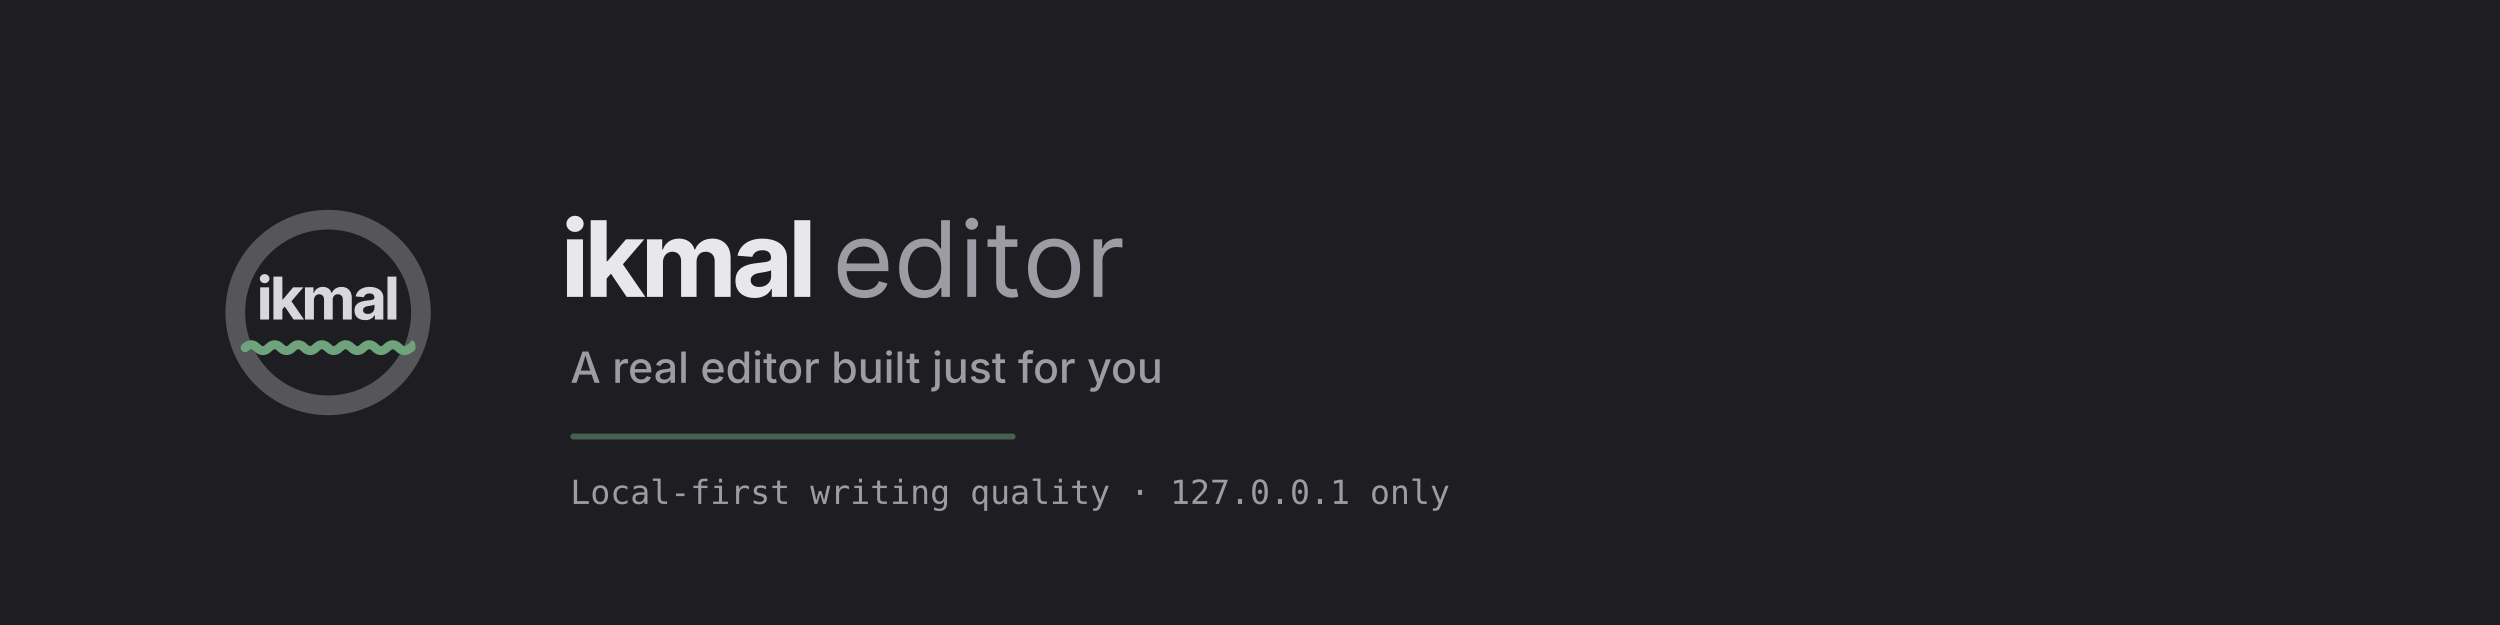
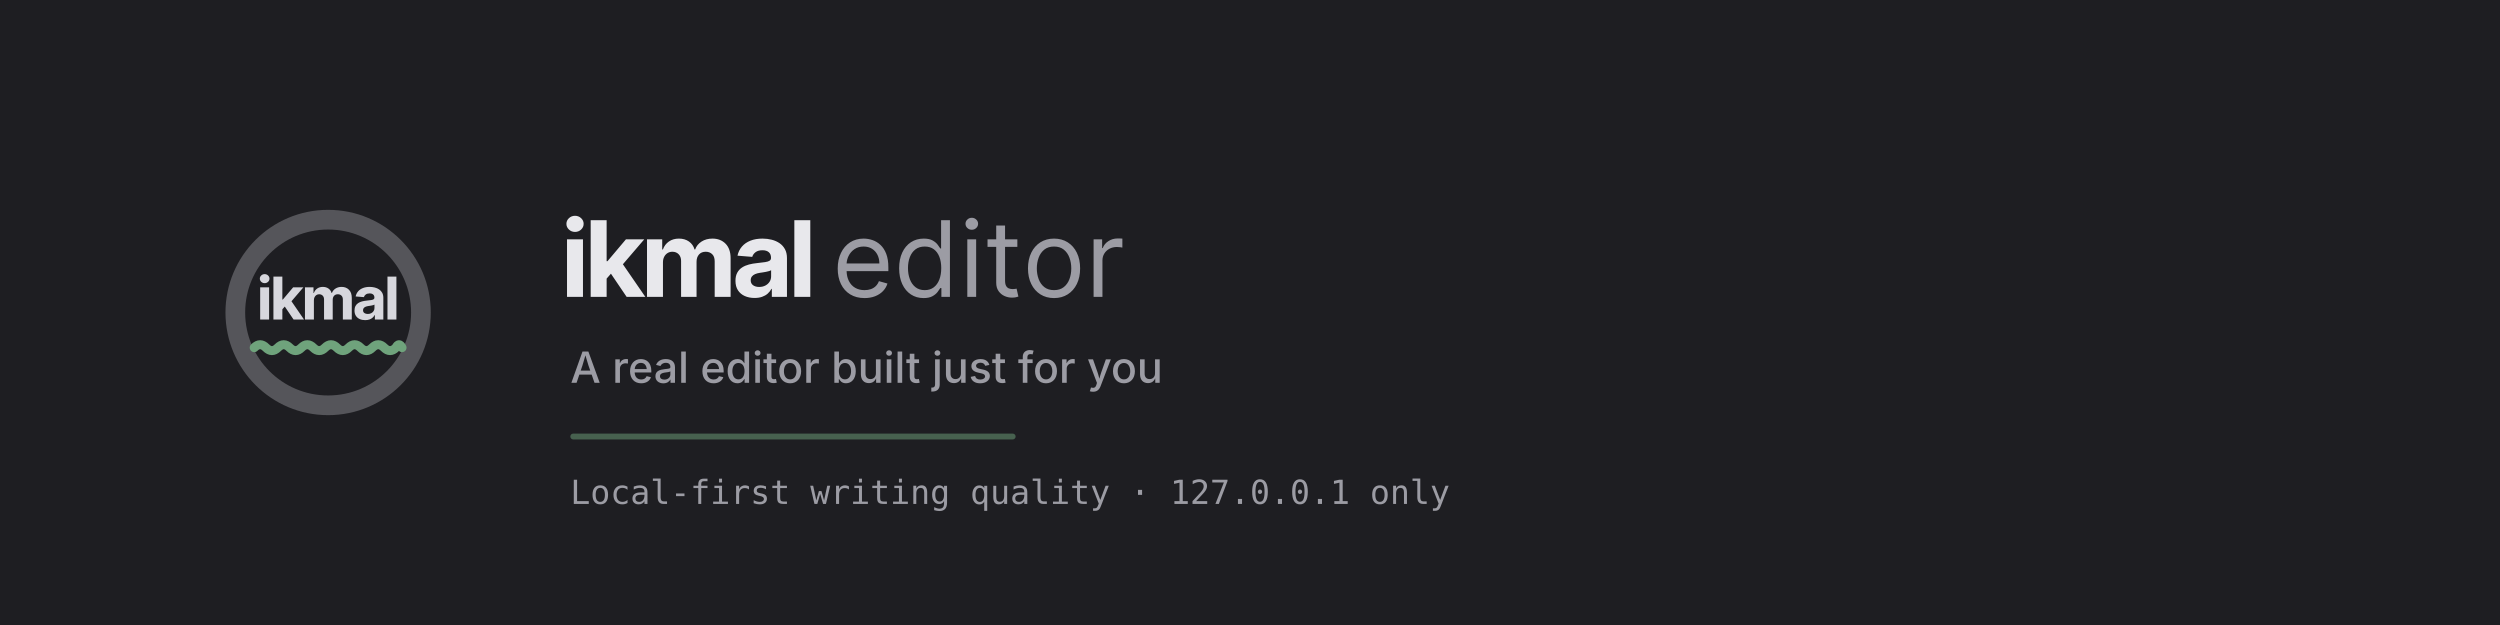
<svg xmlns="http://www.w3.org/2000/svg" viewBox="0 0 1280 320" fill="none">
  <rect width="1280" height="320" fill="#1E1E22" />
  <g transform="translate(96 88) scale(1.44)">
    <circle cx="50" cy="50" r="33" stroke="#D7D7DD" stroke-width="7" opacity="0.3" fill="none" />
    <path d="M21.165 0L6.037 0L6.037-54.545L21.165-54.545L21.165 0ZM13.636-61.577L13.636-61.577Q10.263-61.577 7.866-63.832Q5.469-66.087 5.469-69.247L5.469-69.247Q5.469-72.372 7.866-74.627Q10.263-76.882 13.636-76.882L13.636-76.882Q17.010-76.882 19.407-74.627Q21.804-72.372 21.804-69.247L21.804-69.247Q21.804-66.087 19.407-63.832Q17.010-61.577 13.636-61.577ZM43.605 0L28.477 0L28.477-72.727L43.605-72.727L43.605-33.842L44.421-33.842L61.893-54.545L79.258-54.545L59.017-30.930L80.288 0L62.568 0L47.688-21.982L43.605-17.330L43.605 0ZM97.010 0L81.882 0L81.882-54.545L96.300-54.545L96.300-44.922L96.939-44.922Q98.644-49.716 102.621-52.486Q106.598-55.256 112.138-55.256L112.138-55.256Q117.749-55.256 121.691-52.468Q125.632-49.680 126.946-44.922L126.946-44.922L127.515-44.922Q129.184-49.609 133.569-52.433Q137.955-55.256 143.956-55.256L143.956-55.256Q151.591-55.256 156.368-50.408Q161.144-45.561 161.144-36.683L161.144-36.683L161.144 0L146.051 0L146.051-33.700Q146.051-38.246 143.637-40.518Q141.222-42.791 137.600-42.791L137.600-42.791Q133.480-42.791 131.172-40.181Q128.864-37.571 128.864-33.310L128.864-33.310L128.864 0L114.198 0L114.198-34.020Q114.198-38.033 111.907-40.412Q109.617-42.791 105.888-42.791L105.888-42.791Q103.367-42.791 101.360-41.531Q99.354-40.270 98.182-38.015Q97.010-35.760 97.010-32.741L97.010-32.741L97.010 0ZM183.868 1.030L183.868 1.030Q178.648 1.030 174.564-0.799Q170.480-2.628 168.118-6.232Q165.757-9.837 165.757-15.234L165.757-15.234Q165.757-19.780 167.426-22.869Q169.095-25.959 171.971-27.841Q174.848-29.723 178.523-30.682Q182.199-31.641 186.247-32.031L186.247-32.031Q191.005-32.528 193.917-32.972Q196.829-33.416 198.143-34.304Q199.457-35.192 199.457-36.932L199.457-36.932L199.457-37.145Q199.457-40.518 197.344-42.365Q195.231-44.212 191.361-44.212L191.361-44.212Q187.277-44.212 184.862-42.418Q182.447-40.625 181.666-37.926L181.666-37.926L167.675-39.063Q168.740-44.034 171.865-47.674Q174.990-51.314 179.944-53.285Q184.898-55.256 191.432-55.256L191.432-55.256Q195.977-55.256 200.150-54.190Q204.322-53.125 207.572-50.888Q210.821-48.651 212.703-45.153Q214.585-41.655 214.585-36.790L214.585-36.790L214.585 0L200.238 0L200.238-7.564L199.812-7.564Q198.498-5.007 196.297-3.072Q194.095-1.136 191.005-0.053Q187.916 1.030 183.868 1.030ZM188.200-9.411L188.200-9.411Q191.538-9.411 194.095-10.742Q196.652-12.074 198.108-14.347Q199.564-16.619 199.564-19.496L199.564-19.496L199.564-25.284Q198.853-24.822 197.628-24.450Q196.403-24.077 194.876-23.775Q193.349-23.473 191.822-23.242Q190.295-23.011 189.052-22.834L189.052-22.834Q186.389-22.443 184.400-21.591Q182.412-20.739 181.311-19.300Q180.210-17.862 180.210-15.732L180.210-15.732Q180.210-12.642 182.465-11.026Q184.720-9.411 188.200-9.411ZM221.577-72.727L236.705-72.727L236.705 0L221.577 0L221.577-72.727Z" transform="translate(24.57 52.5) scale(0.21)" fill="#D7D7DD" />
-     <path d="M20.5 62.5 Q22.6 60.4 24.7 62.5 Q26.8 64.6 28.9 62.5 Q31 60.4 33.1 62.5 Q35.2 64.6 37.3 62.5 Q39.4 60.4 41.5 62.5 Q43.6 64.6 45.7 62.5 Q47.8 60.4 49.9 62.5 Q52 64.6 54.1 62.5 Q56.2 60.4 58.3 62.5 Q60.4 64.6 62.5 62.5 Q64.6 60.4 66.7 62.5 Q68.8 64.6 70.9 62.5 Q73 60.4 75.1 62.5 Q77.2 64.6 79.3 62.5 Q79.4 60.4 79.5 62.5" stroke="#6FA37C" stroke-width="3.2" fill="none" stroke-linecap="round" />
+     <path d="M23.72 62.5 Q25.82 60.4 27.92 62.5 Q30.02 64.6 32.12 62.5 Q34.22 60.4 36.32 62.5 Q38.42 64.6 40.52 62.5 Q42.62 60.4 44.72 62.5 Q46.82 64.6 48.92 62.5 Q51.02 60.4 53.12 62.5 Q55.22 64.6 57.32 62.5 Q59.42 60.4 61.52 62.5 Q63.62 64.6 65.72 62.5 Q67.82 60.4 69.92 62.5 Q72.02 64.6 74.12 62.5 Q75.2 60.4 76.28 62.5" stroke="#6FA37C" stroke-width="3.2" fill="none" stroke-linecap="round" />
  </g>
  <path d="M21.165 0L6.037 0L6.037-54.545L21.165-54.545L21.165 0ZM13.636-61.577L13.636-61.577Q10.263-61.577 7.866-63.832Q5.469-66.087 5.469-69.247L5.469-69.247Q5.469-72.372 7.866-74.627Q10.263-76.882 13.636-76.882L13.636-76.882Q17.010-76.882 19.407-74.627Q21.804-72.372 21.804-69.247L21.804-69.247Q21.804-66.087 19.407-63.832Q17.010-61.577 13.636-61.577ZM43.605 0L28.477 0L28.477-72.727L43.605-72.727L43.605-33.842L44.421-33.842L61.893-54.545L79.258-54.545L59.017-30.930L80.288 0L62.568 0L47.688-21.982L43.605-17.330L43.605 0ZM97.010 0L81.882 0L81.882-54.545L96.300-54.545L96.300-44.922L96.939-44.922Q98.644-49.716 102.621-52.486Q106.598-55.256 112.138-55.256L112.138-55.256Q117.749-55.256 121.691-52.468Q125.632-49.680 126.946-44.922L126.946-44.922L127.515-44.922Q129.184-49.609 133.569-52.433Q137.955-55.256 143.956-55.256L143.956-55.256Q151.591-55.256 156.368-50.408Q161.144-45.561 161.144-36.683L161.144-36.683L161.144 0L146.051 0L146.051-33.700Q146.051-38.246 143.637-40.518Q141.222-42.791 137.600-42.791L137.600-42.791Q133.480-42.791 131.172-40.181Q128.864-37.571 128.864-33.310L128.864-33.310L128.864 0L114.198 0L114.198-34.020Q114.198-38.033 111.907-40.412Q109.617-42.791 105.888-42.791L105.888-42.791Q103.367-42.791 101.360-41.531Q99.354-40.270 98.182-38.015Q97.010-35.760 97.010-32.741L97.010-32.741L97.010 0ZM183.868 1.030L183.868 1.030Q178.648 1.030 174.564-0.799Q170.480-2.628 168.118-6.232Q165.757-9.837 165.757-15.234L165.757-15.234Q165.757-19.780 167.426-22.869Q169.095-25.959 171.971-27.841Q174.848-29.723 178.523-30.682Q182.199-31.641 186.247-32.031L186.247-32.031Q191.005-32.528 193.917-32.972Q196.829-33.416 198.143-34.304Q199.457-35.192 199.457-36.932L199.457-36.932L199.457-37.145Q199.457-40.518 197.344-42.365Q195.231-44.212 191.361-44.212L191.361-44.212Q187.277-44.212 184.862-42.418Q182.447-40.625 181.666-37.926L181.666-37.926L167.675-39.063Q168.740-44.034 171.865-47.674Q174.990-51.314 179.944-53.285Q184.898-55.256 191.432-55.256L191.432-55.256Q195.977-55.256 200.150-54.190Q204.322-53.125 207.572-50.888Q210.821-48.651 212.703-45.153Q214.585-41.655 214.585-36.790L214.585-36.790L214.585 0L200.238 0L200.238-7.564L199.812-7.564Q198.498-5.007 196.297-3.072Q194.095-1.136 191.005-0.053Q187.916 1.030 183.868 1.030ZM188.200-9.411L188.200-9.411Q191.538-9.411 194.095-10.742Q196.652-12.074 198.108-14.347Q199.564-16.619 199.564-19.496L199.564-19.496L199.564-25.284Q198.853-24.822 197.628-24.450Q196.403-24.077 194.876-23.775Q193.349-23.473 191.822-23.242Q190.295-23.011 189.052-22.834L189.052-22.834Q186.389-22.443 184.400-21.591Q182.412-20.739 181.311-19.300Q180.210-17.862 180.210-15.732L180.210-15.732Q180.210-12.642 182.465-11.026Q184.720-9.411 188.200-9.411ZM221.577-72.727L236.705-72.727L236.705 0L221.577 0L221.577-72.727Z" transform="translate(287.05 152) scale(0.54)" fill="#E8E8EC" />
  <path d="M30.540 1.136L30.540 1.136Q22.656 1.136 16.957-2.362Q11.257-5.859 8.185-12.163Q5.114-18.466 5.114-26.847Q5.114-35.227 8.185-41.637Q11.257-48.047 16.779-51.651Q22.301-55.256 29.688-55.256L29.688-55.256Q33.949-55.256 38.104-53.835Q42.259-52.415 45.668-49.237Q49.077-46.058 51.101-40.838Q53.125-35.618 53.125-27.983L53.125-27.983L53.125-24.432L13.530-24.432Q13.707-18.999 15.661-15.128L15.661-15.128Q17.791-10.831 21.626-8.612Q25.462-6.392 30.540-6.392L30.540-6.392Q33.842-6.392 36.523-7.333Q39.205-8.274 41.158-10.174Q43.111-12.074 44.176-14.915L44.176-14.915L52.273-12.642Q50.994-8.523 47.976-5.415Q44.957-2.308 40.518-0.586Q36.080 1.136 30.540 1.136ZM13.530-31.676L13.530-31.676L44.602-31.676Q44.602-36.293 42.773-39.915Q40.945-43.537 37.589-45.632Q34.233-47.727 29.688-47.727L29.688-47.727Q24.680-47.727 21.040-45.259Q17.401-42.791 15.447-38.849L15.447-38.849Q13.778-35.476 13.530-31.676ZM86.506 1.136L86.506 1.136Q79.688 1.136 74.467-2.326Q69.247-5.788 66.300-12.127Q63.352-18.466 63.352-27.131L63.352-27.131Q63.352-35.724 66.300-42.045Q69.247-48.366 74.503-51.811Q79.759-55.256 86.648-55.256L86.648-55.256Q91.974-55.256 95.082-53.498Q98.189-51.740 99.840-49.521Q101.491-47.301 102.415-45.881L102.415-45.881L103.125-45.881L103.125-72.727L111.506-72.727L111.506 0L103.409 0L103.409-8.381L102.415-8.381Q101.491-6.889 99.787-4.634Q98.082-2.379 94.922-0.621Q91.761 1.136 86.506 1.136ZM87.642-6.392L87.642-6.392Q92.685-6.392 96.165-9.038Q99.645-11.683 101.456-16.388Q103.267-21.094 103.267-27.273L103.267-27.273Q103.267-33.381 101.491-37.979Q99.716-42.578 96.236-45.153Q92.756-47.727 87.642-47.727L87.642-47.727Q82.315-47.727 78.782-45.011Q75.249-42.294 73.491-37.660Q71.733-33.026 71.733-27.273L71.733-27.273Q71.733-21.449 73.526-16.708Q75.320-11.967 78.853-9.180Q82.386-6.392 87.642-6.392ZM136.364 0L127.983 0L127.983-54.545L136.364-54.545L136.364 0ZM132.244-63.636L132.244-63.636Q129.794-63.636 128.036-65.305Q126.278-66.974 126.278-69.318L126.278-69.318Q126.278-71.662 128.036-73.331Q129.794-75 132.244-75L132.244-75Q134.695-75 136.452-73.331Q138.210-71.662 138.210-69.318L138.210-69.318Q138.210-66.974 136.452-65.305Q134.695-63.636 132.244-63.636ZM163.778-54.545L175.426-54.545L175.426-47.443L163.778-47.443L163.778-15.625Q163.778-12.074 164.826-10.316Q165.874-8.558 167.525-7.972Q169.176-7.386 171.023-7.386L171.023-7.386Q172.408-7.386 173.295-7.546Q174.183-7.706 174.716-7.813L174.716-7.813L176.420-0.284Q175.568 0.036 174.041 0.373Q172.514 0.710 170.170 0.710L170.170 0.710Q166.619 0.710 163.228-0.817Q159.837-2.344 157.617-5.469Q155.398-8.594 155.398-13.352L155.398-13.352L155.398-47.443L147.159-47.443L147.159-54.545L155.398-54.545L155.398-67.614L163.778-67.614L163.778-54.545ZM210.227 1.136L210.227 1.136Q202.841 1.136 197.283-2.379Q191.726-5.895 188.619-12.216Q185.511-18.537 185.511-26.989L185.511-26.989Q185.511-35.511 188.619-41.868Q191.726-48.224 197.283-51.740Q202.841-55.256 210.227-55.256L210.227-55.256Q217.614-55.256 223.171-51.740Q228.729-48.224 231.836-41.868Q234.943-35.511 234.943-26.989L234.943-26.989Q234.943-18.537 231.836-12.216Q228.729-5.895 223.171-2.379Q217.614 1.136 210.227 1.136ZM210.227-6.392L210.227-6.392Q215.838-6.392 219.460-9.268Q223.082-12.145 224.822-16.832Q226.563-21.520 226.563-26.989L226.563-26.989Q226.563-32.457 224.822-37.180Q223.082-41.903 219.460-44.815Q215.838-47.727 210.227-47.727L210.227-47.727Q204.616-47.727 200.994-44.815Q197.372-41.903 195.632-37.180Q193.892-32.457 193.892-26.989L193.892-26.989Q193.892-21.520 195.632-16.832Q197.372-12.145 200.994-9.268Q204.616-6.392 210.227-6.392ZM256.108 0L247.727 0L247.727-54.545L255.824-54.545L255.824-46.307L256.392-46.307Q257.884-50.355 261.790-52.876Q265.696-55.398 270.597-55.398L270.597-55.398Q271.520-55.398 272.905-55.362Q274.290-55.327 275-55.256L275-55.256L275-46.733Q274.574-46.839 273.065-47.070Q271.555-47.301 269.886-47.301L269.886-47.301Q265.909-47.301 262.802-45.650Q259.695-43.999 257.901-41.104Q256.108-38.210 256.108-34.517L256.108-34.517L256.108 0Z" transform="translate(426.15 152) scale(0.54)" fill="#9C9CA4" />
  <text x="292" y="196" font-family="Inter,-apple-system,BlinkMacSystemFont,'Segoe UI',Helvetica,Arial,sans-serif" font-weight="500" font-size="22" fill="#9C9CA4">A real editor built just for you</text>
  <rect x="292" y="222" width="228" height="3" rx="1.5" fill="#6FA37C" opacity="0.5" />
  <text x="292" y="258" font-family="ui-monospace,'SF Mono',Menlo,monospace" font-size="17" fill="#9C9CA4">Local-first writing quality · 127.0.0.1 only</text>
</svg>
